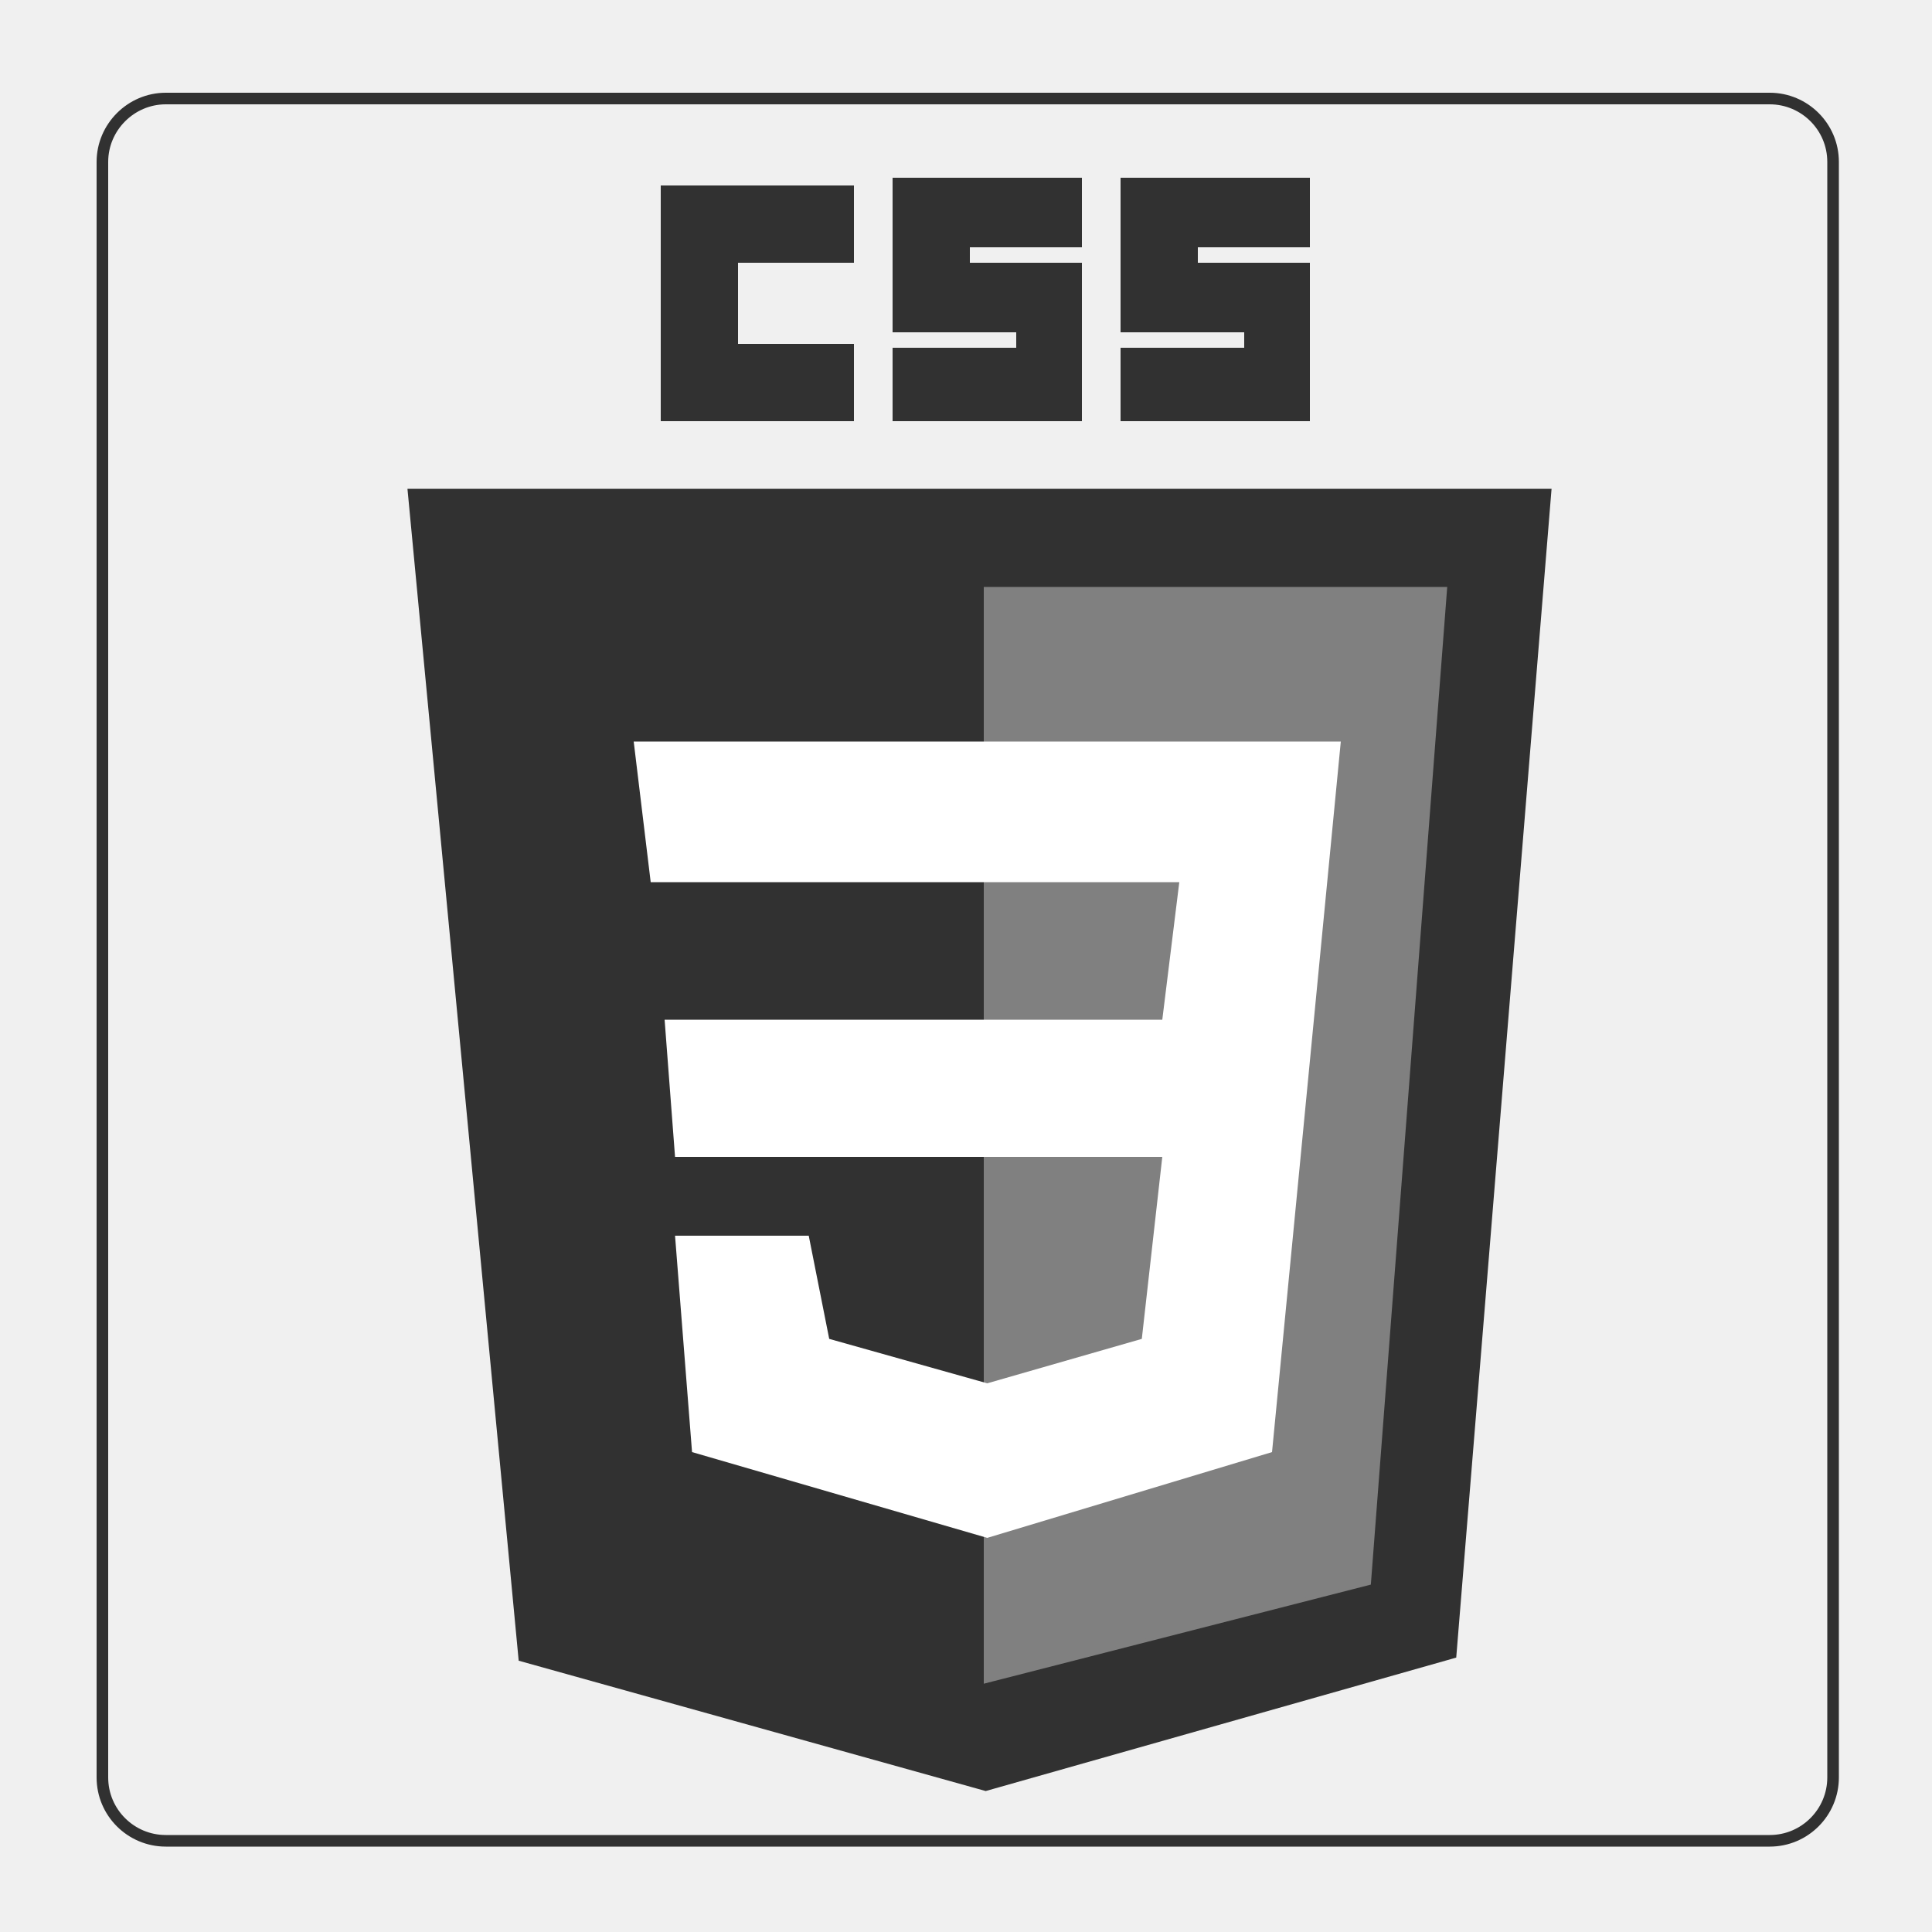
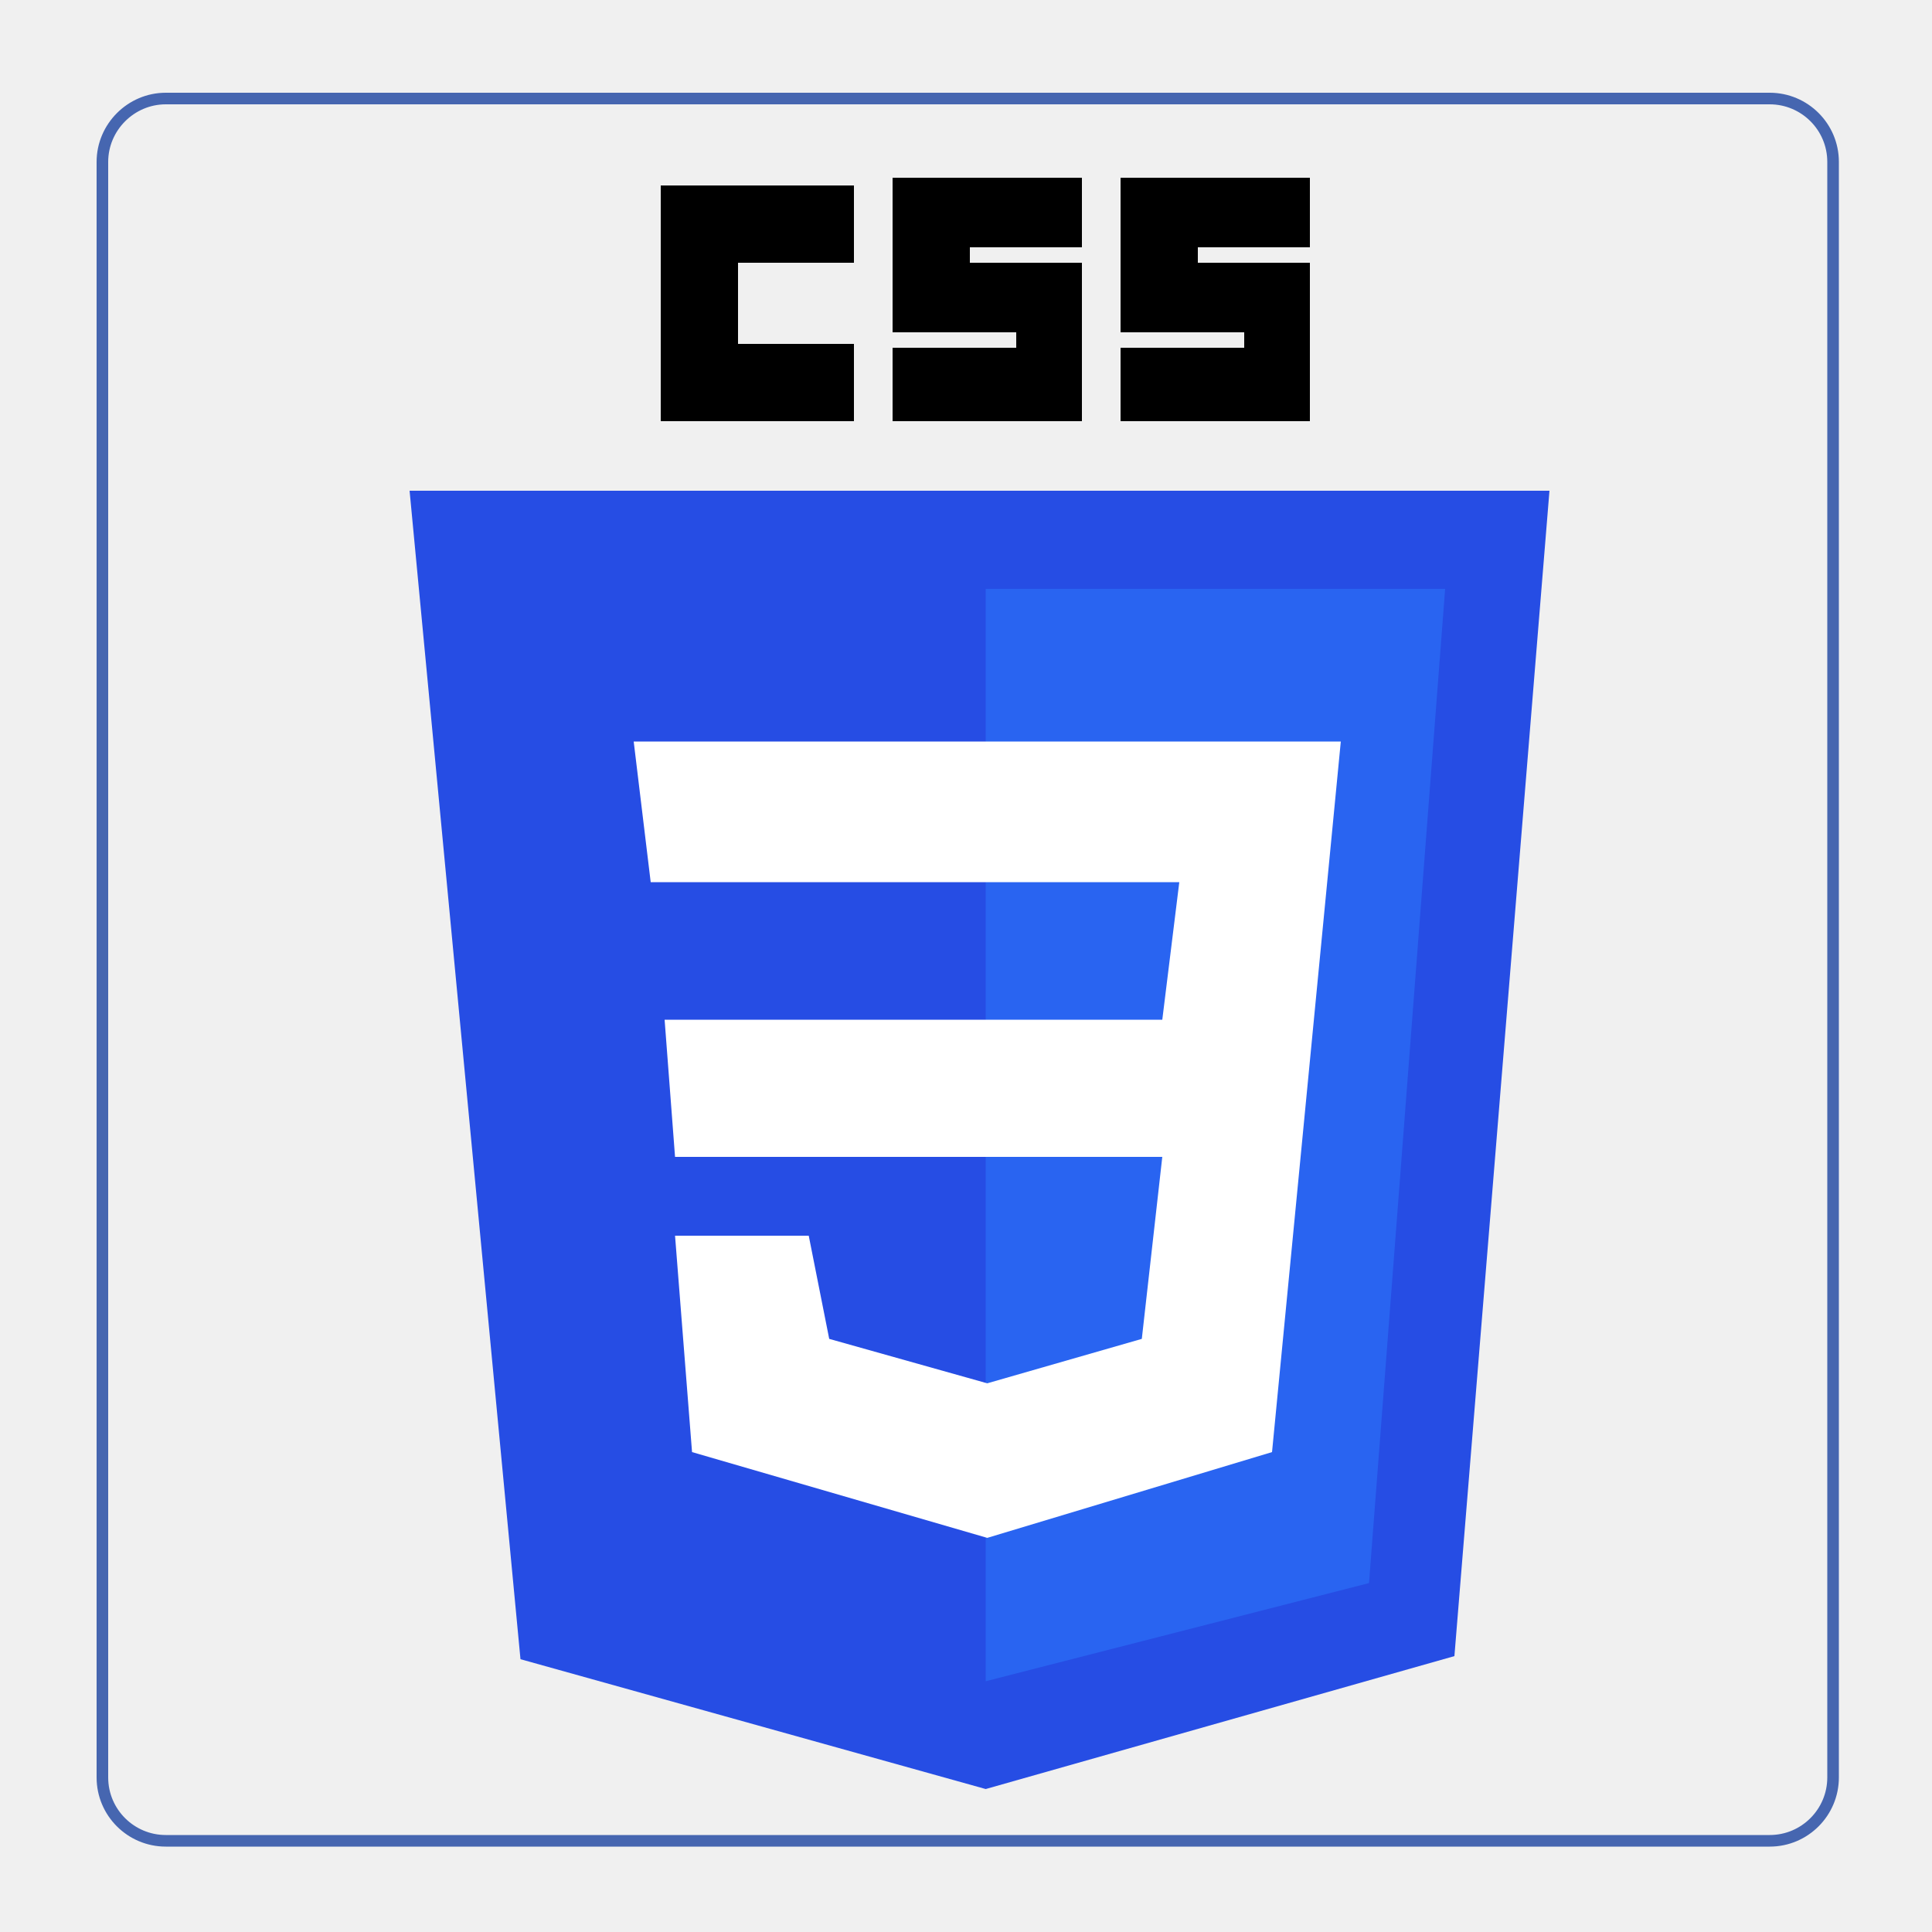
<svg xmlns="http://www.w3.org/2000/svg" version="1.1" x="0px" y="0px" viewBox="0 0 500 500" style="enable-background:new 0 0 500 500;" xml:space="preserve">
  <style type="text/css">
- 	.st0{fill:none;stroke:#313131;stroke-width:3;stroke-miterlimit:10;}
- 	.st1{display:none;}
- 	.st2{display:inline;}
- 	.st3{fill:none;stroke:#4666B0;stroke-width:3;stroke-miterlimit:10;}
- 	.st4{fill:#264DE4;}
- 	.st5{fill:#2964F1;}
- 	.st6{fill:#FFFFFF;}
+ 	.st0{display:none;}
+ 	.st1{display:inline;fill:none;stroke:#313131;stroke-width:3;stroke-miterlimit:10;}
+ 	.st2{fill:none;stroke:#4666B0;stroke-width:3;stroke-miterlimit:10;}
+ 	.st3{fill:#264DE4;}
+ 	.st4{fill:#2964F1;}
+ 	.st5{fill:#FFFFFF;}
+ 	.st6{display:inline;}
	.st7{fill:#313131;stroke:#313131;stroke-miterlimit:10;}
	.st8{fill:#808080;stroke:#808080;stroke-miterlimit:10;}
	.st9{fill:#313131;}
</style>
-   <g id="Layer_4">
-     <path class="st0" d="M26.5,41.9v418.1c0,9.1,7.4,16.4,16.4,16.4h415.1c9.1,0,16.4-7.4,16.4-16.4V41.9c0-9.1-7.4-16.4-16.4-16.4   H42.9C33.9,25.5,26.5,32.9,26.5,41.9z" />
+   <g id="Layer_4" class="st0">
+     <path class="st1" d="M26.5,41.9v418.1c0,9.1,7.4,16.4,16.4,16.4h415.1c9.1,0,16.4-7.4,16.4-16.4V41.9c0-9.1-7.4-16.4-16.4-16.4   H42.9C33.9,25.5,26.5,32.9,26.5,41.9z" />
  </g>
-   <g id="Layer_1" class="st1">
-     <g class="st2">
-       <path class="st3" d="M26.5,41.9v418.1c0,9.1,7.4,16.4,16.4,16.4h415.1c9.1,0,16.4-7.4,16.4-16.4V41.9c0-9.1-7.4-16.4-16.4-16.4    H42.9C33.9,25.5,26.5,32.9,26.5,41.9z" />
+   <g id="Layer_1">
+     <g>
+       <path class="st2" d="M26.5,41.9v418.1c0,9.1,7.4,16.4,16.4,16.4h415.1c9.1,0,16.4-7.4,16.4-16.4V41.9c0-9.1-7.4-16.4-16.4-16.4    H42.9C33.9,25.5,26.5,32.9,26.5,41.9z" />
    </g>
  </g>
-   <g id="Layer_8" class="st1">
-     <g class="st2">
+   <g id="Layer_8">
+     <g>
      <g>
-         <polygon class="st4" points="106,127 134.7,429.4 255.1,463 376.4,428.6 401,127    " />
-         <polygon class="st5" points="374,152.4 354.3,409.7 255.1,435.1 255.1,152.4    " />
+         <polygon class="st3" points="106,127 134.7,429.4 255.1,463 376.4,428.6 401,127    " />
+         <polygon class="st4" points="374,152.4 354.3,409.7 255.1,435.1 255.1,152.4    " />
      </g>
-       <polygon class="st6" points="164,191.9 168.4,228.3 305.2,228.3 300.8,263.9 172,263.9 174.7,299.4 300.8,299.4 295.5,346.5     255.5,358 214.6,346.5 209.3,319.8 174.7,319.8 179.1,375.8 255.5,398 329.2,375.8 347,191.9   " />
+       <polygon class="st5" points="164,191.9 168.4,228.3 305.2,228.3 300.8,263.9 172,263.9 174.7,299.4 300.8,299.4 295.5,346.5     255.5,358 214.6,346.5 209.3,319.8 174.7,319.8 179.1,375.8 255.5,398 329.2,375.8 347,191.9   " />
      <polygon points="171,48 221,48 221,68 191,68 191,89 221,89 221,109 171,109   " />
      <polygon points="231,46 280,46 280,64 251,64 251,68 280,68 280,109 231,109 231,90 263,90 263,86 231,86   " />
      <polygon points="290,46 339,46 339,64 310,64 310,68 339,68 339,109 290,109 290,90 322,90 322,86 290,86   " />
    </g>
  </g>
-   <g id="Layer_5">
-     <g>
+   <g id="Layer_5" class="st0">
+     <g class="st6">
      <g>
        <polygon class="st7" points="106,127 134.7,429.4 255.1,463 376.4,428.6 401,127    " />
        <polygon class="st8" points="374,152.4 354.3,409.7 255.1,435.1 255.1,152.4    " />
      </g>
-       <polygon class="st6" points="164,191.9 168.4,228.3 305.2,228.3 300.8,263.9 172,263.9 174.7,299.4 300.8,299.4 295.5,346.5     255.5,358 214.6,346.5 209.3,319.8 174.7,319.8 179.1,375.8 255.5,398 329.2,375.8 347,191.9   " />
+       <polygon class="st5" points="164,191.9 168.4,228.3 305.2,228.3 300.8,263.9 172,263.9 174.7,299.4 300.8,299.4 295.5,346.5     255.5,358 214.6,346.5 209.3,319.8 174.7,319.8 179.1,375.8 255.5,398 329.2,375.8 347,191.9   " />
      <polygon class="st9" points="171,48 221,48 221,68 191,68 191,89 221,89 221,109 171,109   " />
      <polygon class="st9" points="231,46 280,46 280,64 251,64 251,68 280,68 280,109 231,109 231,90 263,90 263,86 231,86   " />
      <polygon class="st9" points="290,46 339,46 339,64 310,64 310,68 339,68 339,109 290,109 290,90 322,90 322,86 290,86   " />
    </g>
  </g>
</svg>
